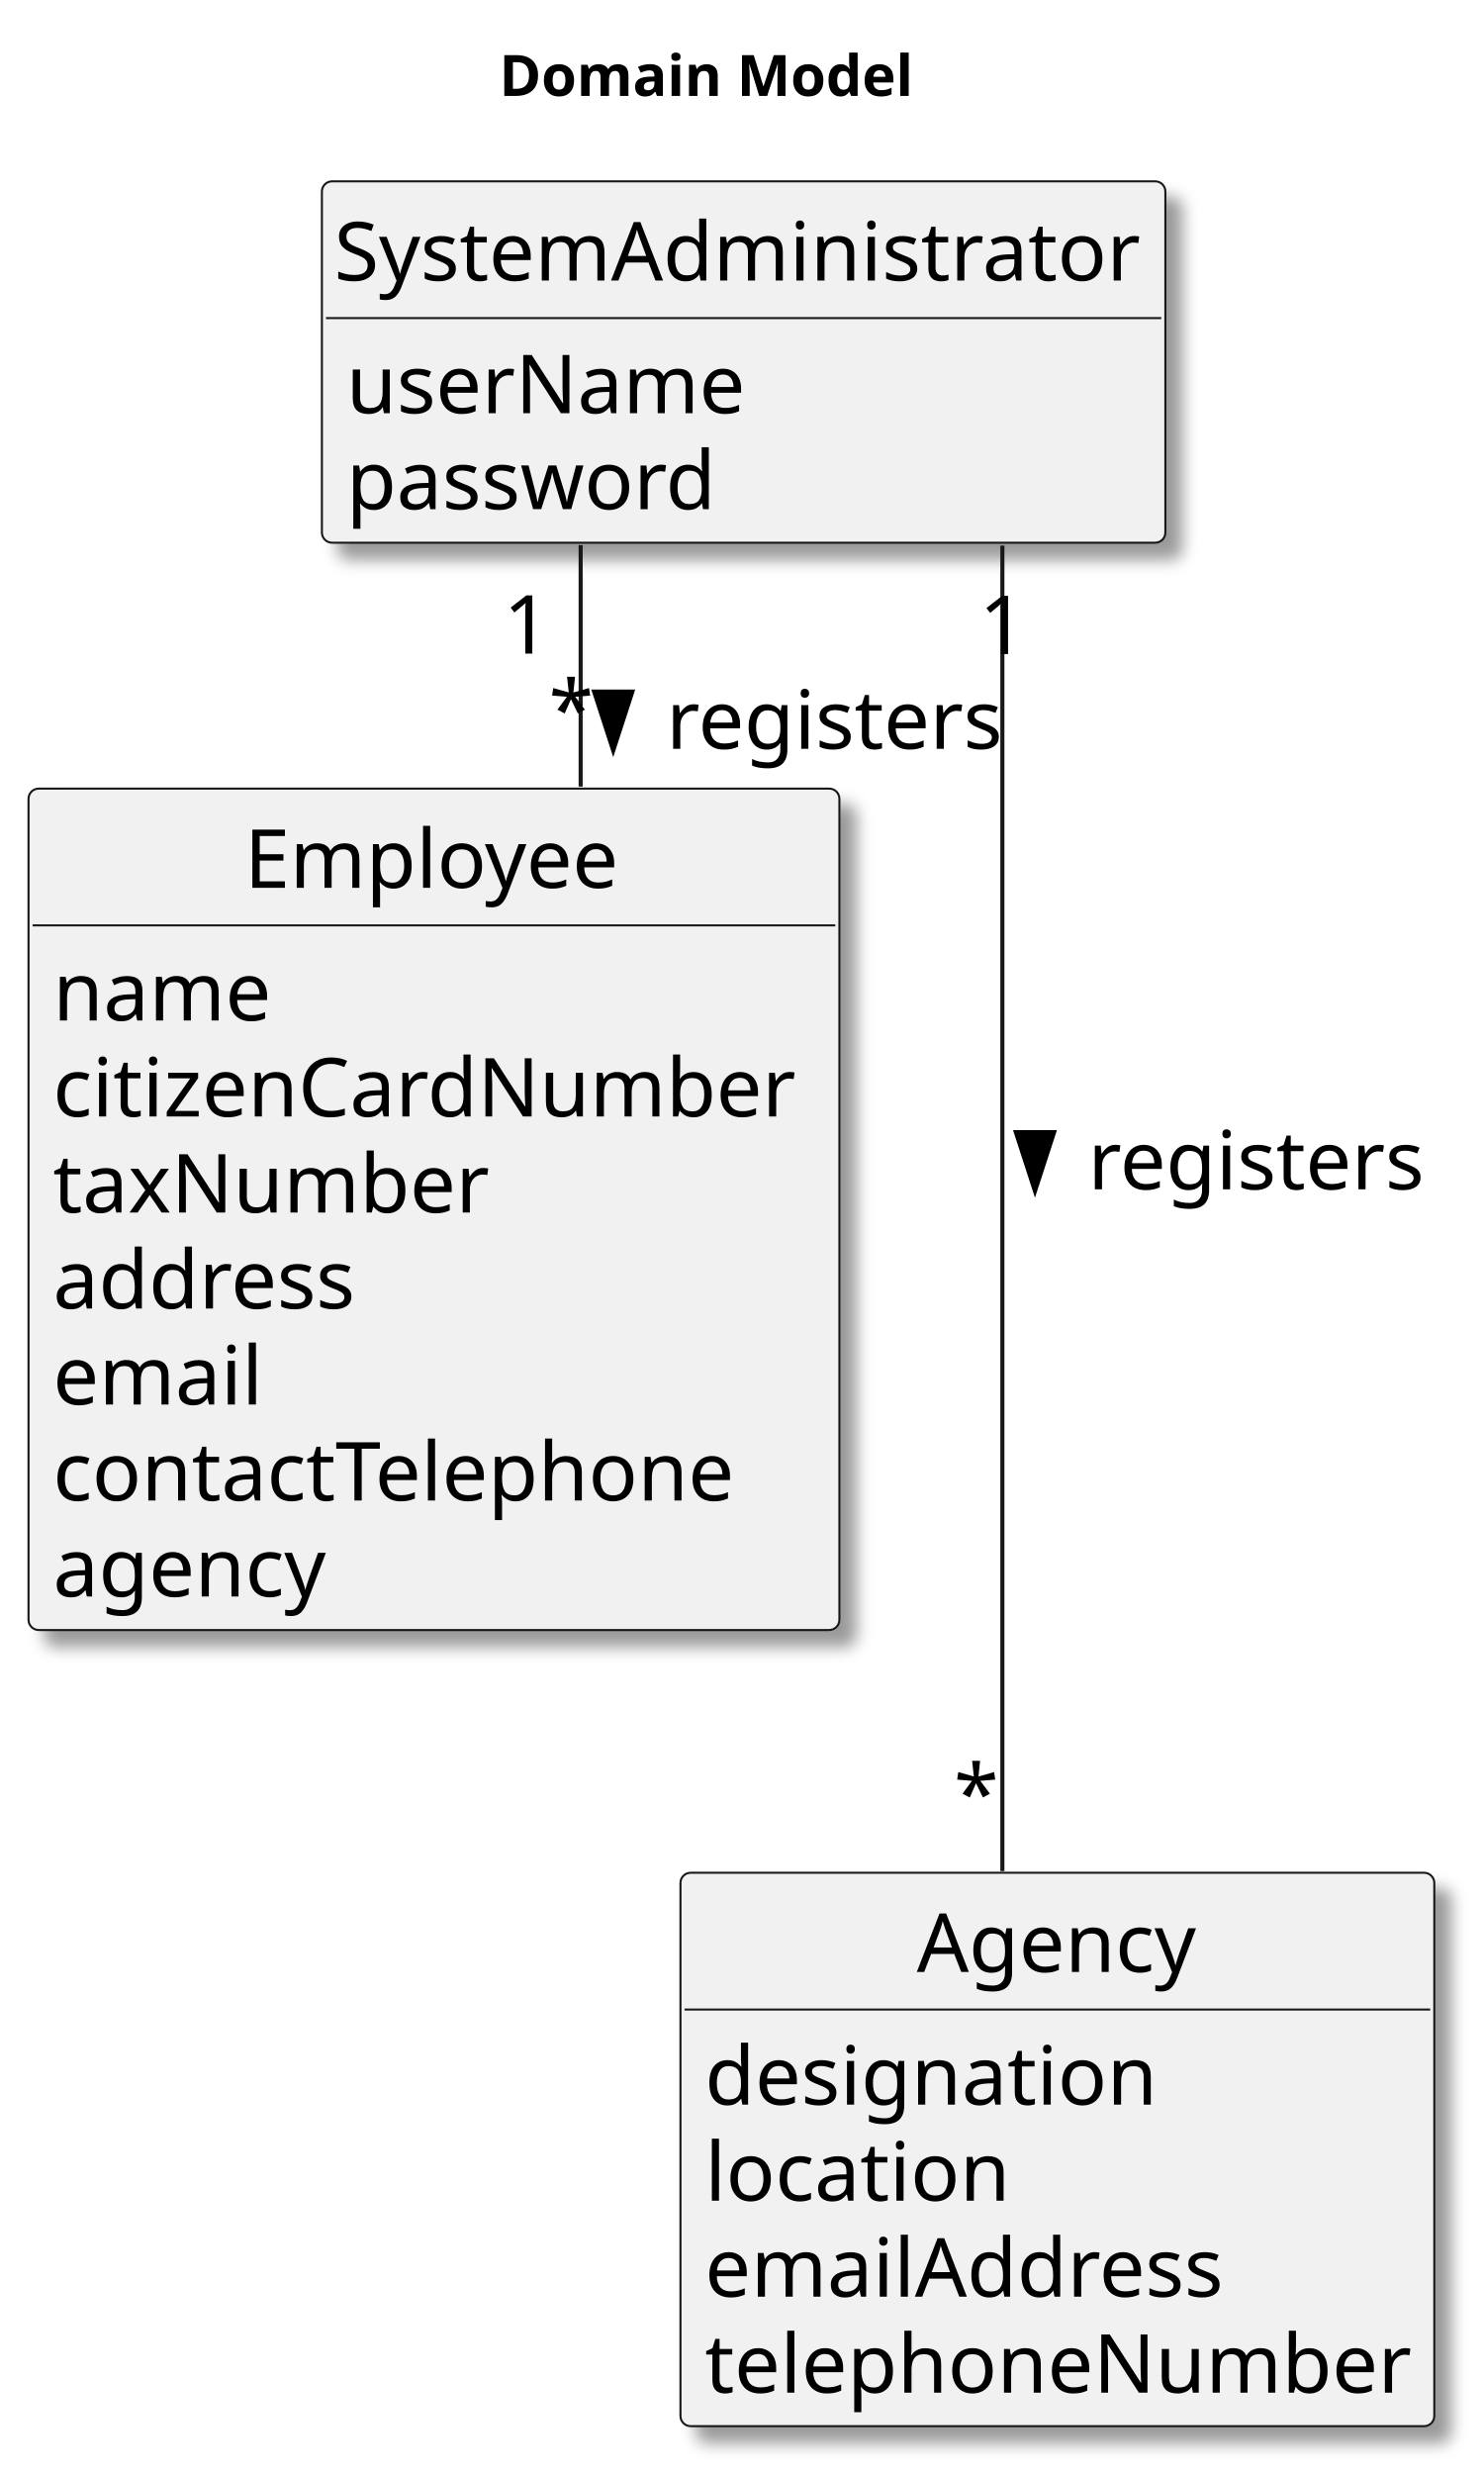
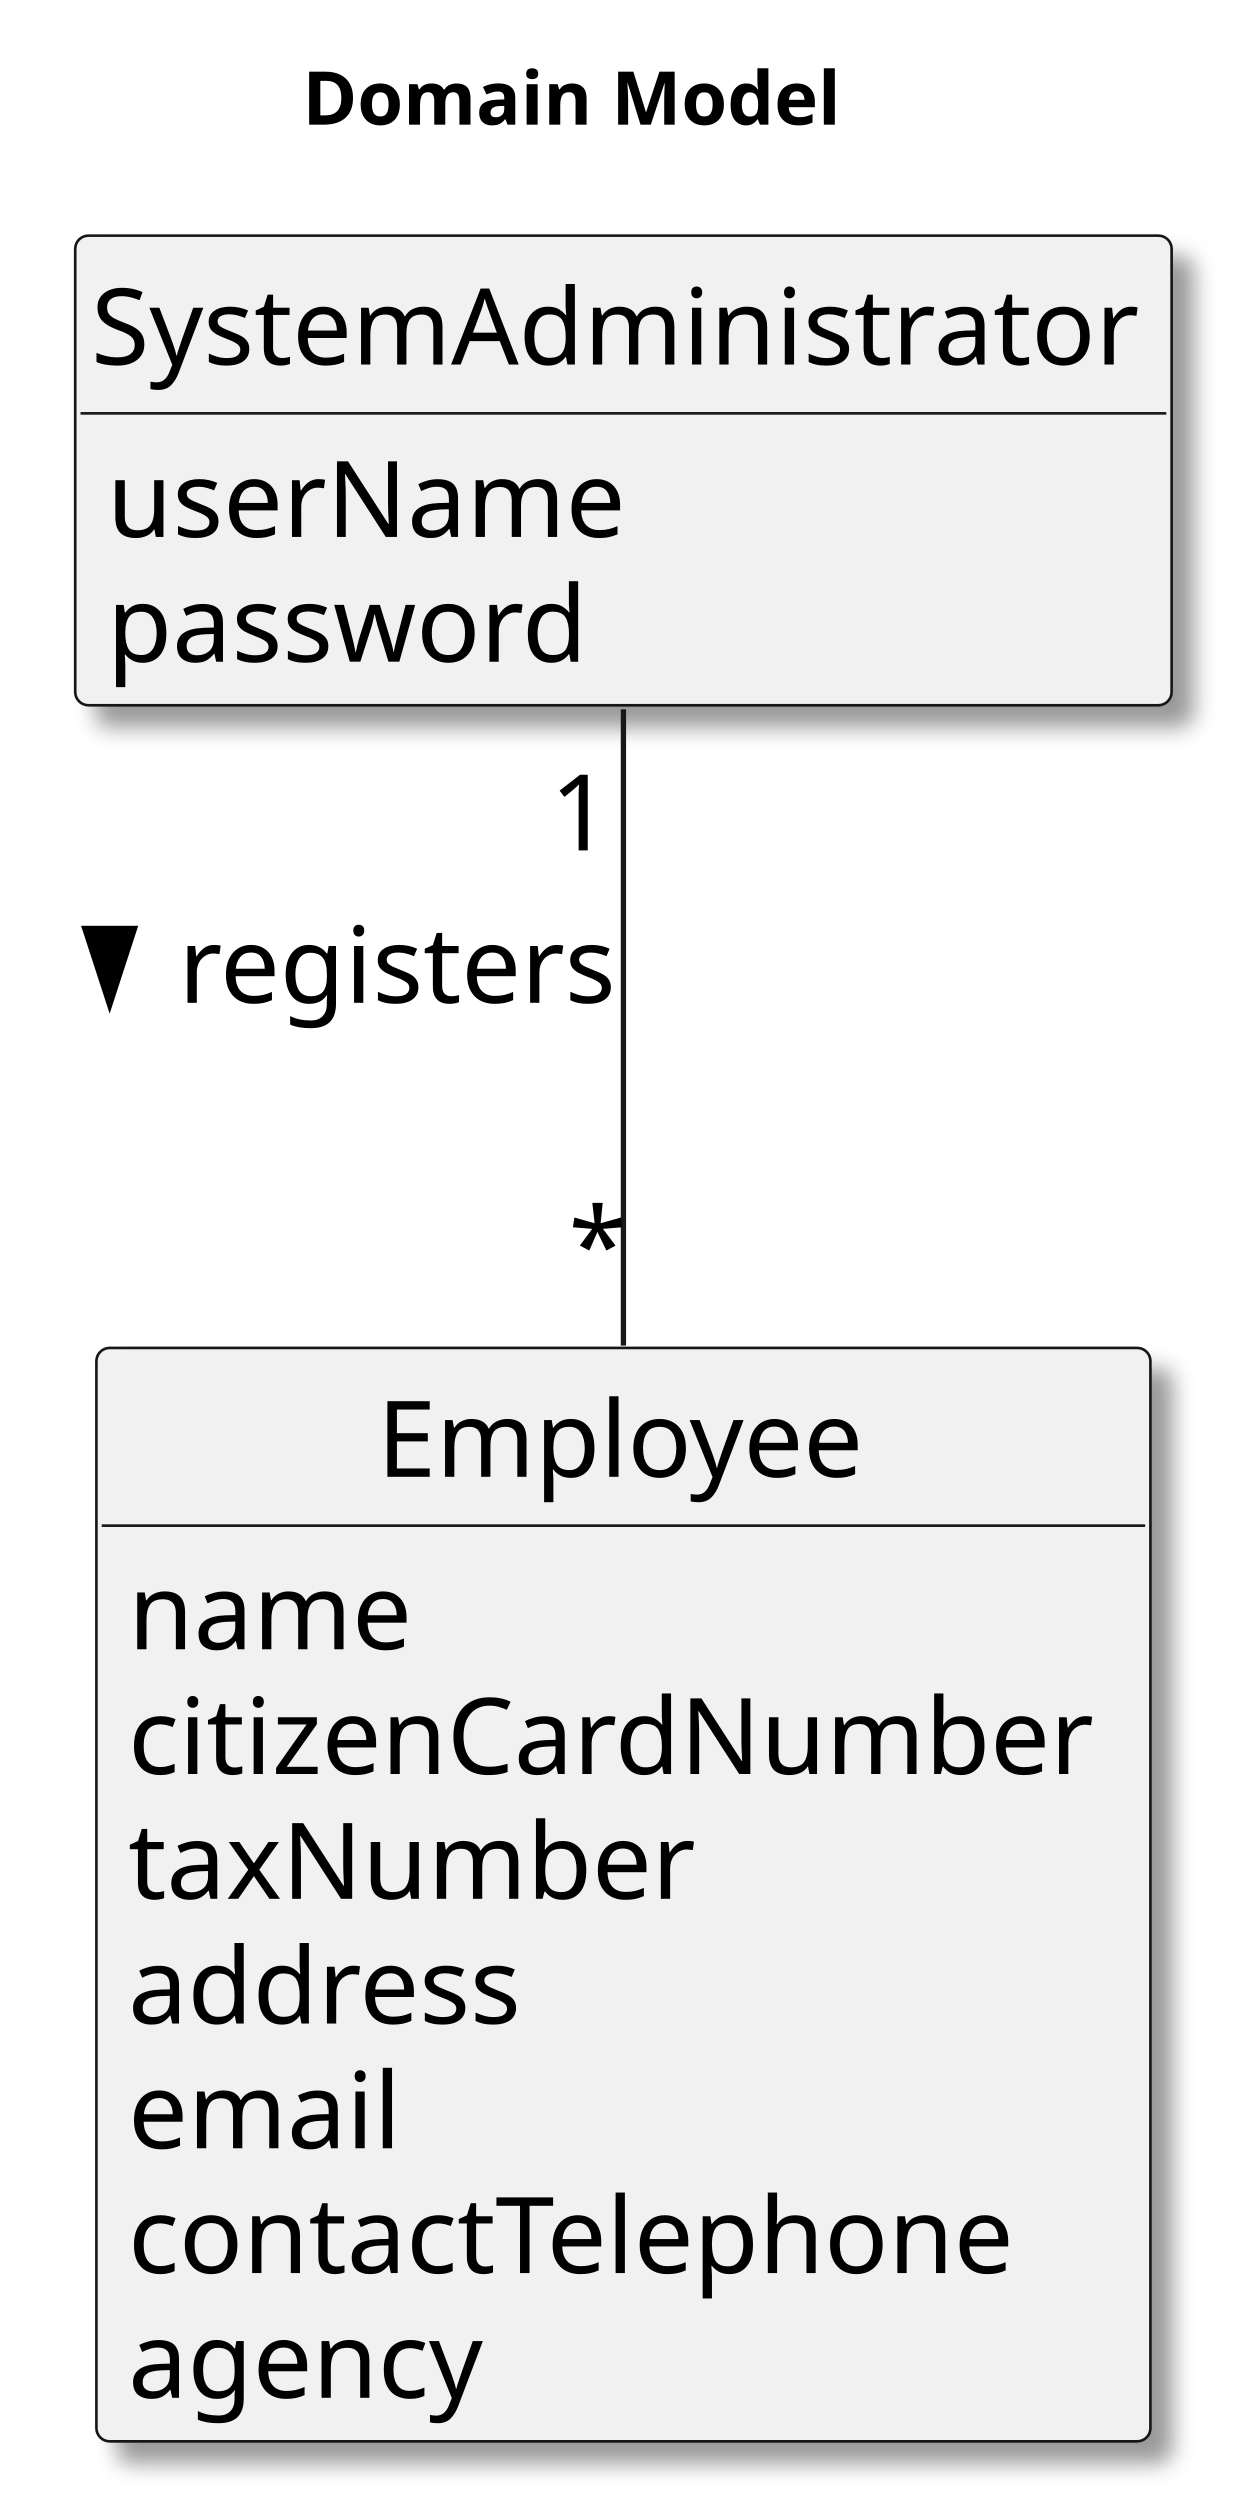
- <svg xmlns="http://www.w3.org/2000/svg" contentStyleType="text/css" height="607px" preserveAspectRatio="none" style="width:364px;height:607px;background:#FFFFFF;" version="1.1" viewBox="0 0 364 607" width="364px" zoomAndPan="magnify">
+ <svg xmlns="http://www.w3.org/2000/svg" contentStyleType="text/css" height="472px" preserveAspectRatio="none" style="width:233px;height:472px;background:#FFFFFF;" version="1.1" viewBox="0 0 233 472" width="233px" zoomAndPan="magnify">
  <defs>
-     <filter height="300%" id="f1n2guibar8coc" width="300%" x="-1" y="-1">
+     <filter height="300%" id="f11yf4af90hfv" width="300%" x="-1" y="-1">
      <feGaussianBlur result="blurOut" stdDeviation="2.0" />
      <feColorMatrix in="blurOut" result="blurOut2" type="matrix" values="0 0 0 0 0 0 0 0 0 0 0 0 0 0 0 0 0 0 .4 0" />
      <feOffset dx="4.0" dy="4.0" in="blurOut2" result="blurOut3" />
      <feBlend in="SourceGraphic" in2="blurOut3" mode="normal" />
    </filter>
  </defs>
  <g>
-     <text fill="#000000" font-family="sans-serif" font-size="14" font-weight="bold" lengthAdjust="spacing" textLength="105" x="122.5" y="23.535">Domain Model</text>
+     <text fill="#000000" font-family="sans-serif" font-size="14" font-weight="bold" lengthAdjust="spacing" textLength="105" x="57.101" y="23.535">Domain Model</text>
    <g id="elem_SystemAdministrator">
-       <rect codeLine="16" fill="#F1F1F1" filter="url(#f1n2guibar8coc)" height="88.664" id="SystemAdministrator" rx="2.5" ry="2.5" style="stroke:#181818;stroke-width:0.5;" width="207" x="79" y="44.488" />
-       <text fill="#000000" font-family="sans-serif" font-size="20" lengthAdjust="spacing" textLength="201" x="82" y="68.824">SystemAdministrator</text>
-       <line style="stroke:#181818;stroke-width:0.5;" x1="80" x2="285" y1="78.043" y2="78.043" />
-       <text fill="#000000" font-family="sans-serif" font-size="20" lengthAdjust="spacing" textLength="97" x="85" y="101.379">userName</text>
-       <text fill="#000000" font-family="sans-serif" font-size="20" lengthAdjust="spacing" textLength="92" x="85" y="124.934">password</text>
+       <rect codeLine="16" fill="#F1F1F1" filter="url(#f11yf4af90hfv)" height="88.664" id="SystemAdministrator" rx="2.5" ry="2.5" style="stroke:#181818;stroke-width:0.5;" width="207" x="14.202" y="44.488" />
+       <text fill="#000000" font-family="sans-serif" font-size="20" lengthAdjust="spacing" textLength="201" x="17.202" y="68.824">SystemAdministrator</text>
+       <line style="stroke:#181818;stroke-width:0.5;" x1="15.202" x2="220.202" y1="78.043" y2="78.043" />
+       <text fill="#000000" font-family="sans-serif" font-size="20" lengthAdjust="spacing" textLength="97" x="20.202" y="101.379">userName</text>
+       <text fill="#000000" font-family="sans-serif" font-size="20" lengthAdjust="spacing" textLength="92" x="20.202" y="124.934">password</text>
    </g>
    <g id="elem_Employee">
-       <rect codeLine="21" fill="#F1F1F1" filter="url(#f1n2guibar8coc)" height="206.438" id="Employee" rx="2.5" ry="2.5" style="stroke:#181818;stroke-width:0.5;" width="199" x="7" y="193.488" />
-       <text fill="#000000" font-family="sans-serif" font-size="20" lengthAdjust="spacing" textLength="93" x="60" y="217.824">Employee</text>
-       <line style="stroke:#181818;stroke-width:0.5;" x1="8" x2="205" y1="227.043" y2="227.043" />
-       <text fill="#000000" font-family="sans-serif" font-size="20" lengthAdjust="spacing" textLength="53" x="13" y="250.379">name</text>
-       <text fill="#000000" font-family="sans-serif" font-size="20" lengthAdjust="spacing" textLength="187" x="13" y="273.934">citizenCardNumber</text>
-       <text fill="#000000" font-family="sans-serif" font-size="20" lengthAdjust="spacing" textLength="108" x="13" y="297.488">taxNumber</text>
-       <text fill="#000000" font-family="sans-serif" font-size="20" lengthAdjust="spacing" textLength="76" x="13" y="321.043">address</text>
-       <text fill="#000000" font-family="sans-serif" font-size="20" lengthAdjust="spacing" textLength="53" x="13" y="344.598">email</text>
-       <text fill="#000000" font-family="sans-serif" font-size="20" lengthAdjust="spacing" textLength="170" x="13" y="368.152">contactTelephone</text>
-       <text fill="#000000" font-family="sans-serif" font-size="20" lengthAdjust="spacing" textLength="66" x="13" y="391.707">agency</text>
-     </g>
-     <g id="elem_Agency">
-       <rect codeLine="31" fill="#F1F1F1" filter="url(#f1n2guibar8coc)" height="135.773" id="Agency" rx="2.5" ry="2.5" style="stroke:#181818;stroke-width:0.5;" width="185" x="167" y="459.488" />
-       <text fill="#000000" font-family="sans-serif" font-size="20" lengthAdjust="spacing" textLength="69" x="225" y="483.824">Agency</text>
-       <line style="stroke:#181818;stroke-width:0.5;" x1="168" x2="351" y1="493.043" y2="493.043" />
-       <text fill="#000000" font-family="sans-serif" font-size="20" lengthAdjust="spacing" textLength="112" x="173" y="516.379">designation</text>
-       <text fill="#000000" font-family="sans-serif" font-size="20" lengthAdjust="spacing" textLength="76" x="173" y="539.934">location</text>
-       <text fill="#000000" font-family="sans-serif" font-size="20" lengthAdjust="spacing" textLength="132" x="173" y="563.488">emailAddress</text>
-       <text fill="#000000" font-family="sans-serif" font-size="20" lengthAdjust="spacing" textLength="173" x="173" y="587.043">telephoneNumber</text>
+       <rect codeLine="21" fill="#F1F1F1" filter="url(#f11yf4af90hfv)" height="206.438" id="Employee" rx="2.5" ry="2.5" style="stroke:#181818;stroke-width:0.5;" width="199" x="18.202" y="254.488" />
+       <text fill="#000000" font-family="sans-serif" font-size="20" lengthAdjust="spacing" textLength="93" x="71.202" y="278.824">Employee</text>
+       <line style="stroke:#181818;stroke-width:0.5;" x1="19.202" x2="216.202" y1="288.043" y2="288.043" />
+       <text fill="#000000" font-family="sans-serif" font-size="20" lengthAdjust="spacing" textLength="53" x="24.202" y="311.379">name</text>
+       <text fill="#000000" font-family="sans-serif" font-size="20" lengthAdjust="spacing" textLength="187" x="24.202" y="334.934">citizenCardNumber</text>
+       <text fill="#000000" font-family="sans-serif" font-size="20" lengthAdjust="spacing" textLength="108" x="24.202" y="358.488">taxNumber</text>
+       <text fill="#000000" font-family="sans-serif" font-size="20" lengthAdjust="spacing" textLength="76" x="24.202" y="382.043">address</text>
+       <text fill="#000000" font-family="sans-serif" font-size="20" lengthAdjust="spacing" textLength="53" x="24.202" y="405.598">email</text>
+       <text fill="#000000" font-family="sans-serif" font-size="20" lengthAdjust="spacing" textLength="170" x="24.202" y="429.152">contactTelephone</text>
+       <text fill="#000000" font-family="sans-serif" font-size="20" lengthAdjust="spacing" textLength="66" x="24.202" y="452.707">agency</text>
    </g>
    <g id="link_SystemAdministrator_Employee">
-       <path codeLine="39" d="M142.5,133.758 C142.5,151.268 142.5,172.138 142.5,192.998 " fill="none" id="SystemAdministrator-Employee" style="stroke:#181818;stroke-width:1.0;" />
-       <polygon fill="#000000" points="150.5,184.156,155.202,169.684,145.798,169.684,150.5,184.156" style="stroke:#000000;stroke-width:1.0;" />
-       <text fill="#000000" font-family="sans-serif" font-size="20" lengthAdjust="spacing" textLength="83" x="163.5" y="183.714">registers</text>
-       <text fill="#000000" font-family="sans-serif" font-size="20" lengthAdjust="spacing" textLength="13" x="123.542" y="160.361">1</text>
-       <text fill="#000000" font-family="sans-serif" font-size="20" lengthAdjust="spacing" textLength="10" x="134.68" y="181.253">*</text>
-     </g>
-     <g id="link_SystemAdministrator_Agency">
-       <path codeLine="40" d="M246,133.858 C246,210.798 246,368.378 246,459.088 " fill="none" id="SystemAdministrator-Agency" style="stroke:#181818;stroke-width:1.0;" />
-       <polygon fill="#000000" points="254,292.246,258.702,277.774,249.298,277.774,254,292.246" style="stroke:#000000;stroke-width:1.0;" />
-       <text fill="#000000" font-family="sans-serif" font-size="20" lengthAdjust="spacing" textLength="83" x="267" y="291.804">registers</text>
-       <text fill="#000000" font-family="sans-serif" font-size="20" lengthAdjust="spacing" textLength="13" x="240.303" y="160.474">1</text>
-       <text fill="#000000" font-family="sans-serif" font-size="20" lengthAdjust="spacing" textLength="10" x="234.092" y="447.225">*</text>
+       <path codeLine="32" d="M117.702,133.928 C117.702,166.698 117.702,212.458 117.702,254.048 " fill="none" id="SystemAdministrator-Employee" style="stroke:#181818;stroke-width:1.0;" />
+       <polygon fill="#000000" points="20.702,189.766,25.405,175.293,16,175.293,20.702,189.766" style="stroke:#000000;stroke-width:1.0;" />
+       <text fill="#000000" font-family="sans-serif" font-size="20" lengthAdjust="spacing" textLength="83" x="33.702" y="189.324">registers</text>
+       <text fill="#000000" font-family="sans-serif" font-size="20" lengthAdjust="spacing" textLength="13" x="103.87" y="160.553">1</text>
+       <text fill="#000000" font-family="sans-serif" font-size="20" lengthAdjust="spacing" textLength="10" x="107.351" y="242.307">*</text>
    </g>
  </g>
</svg>
